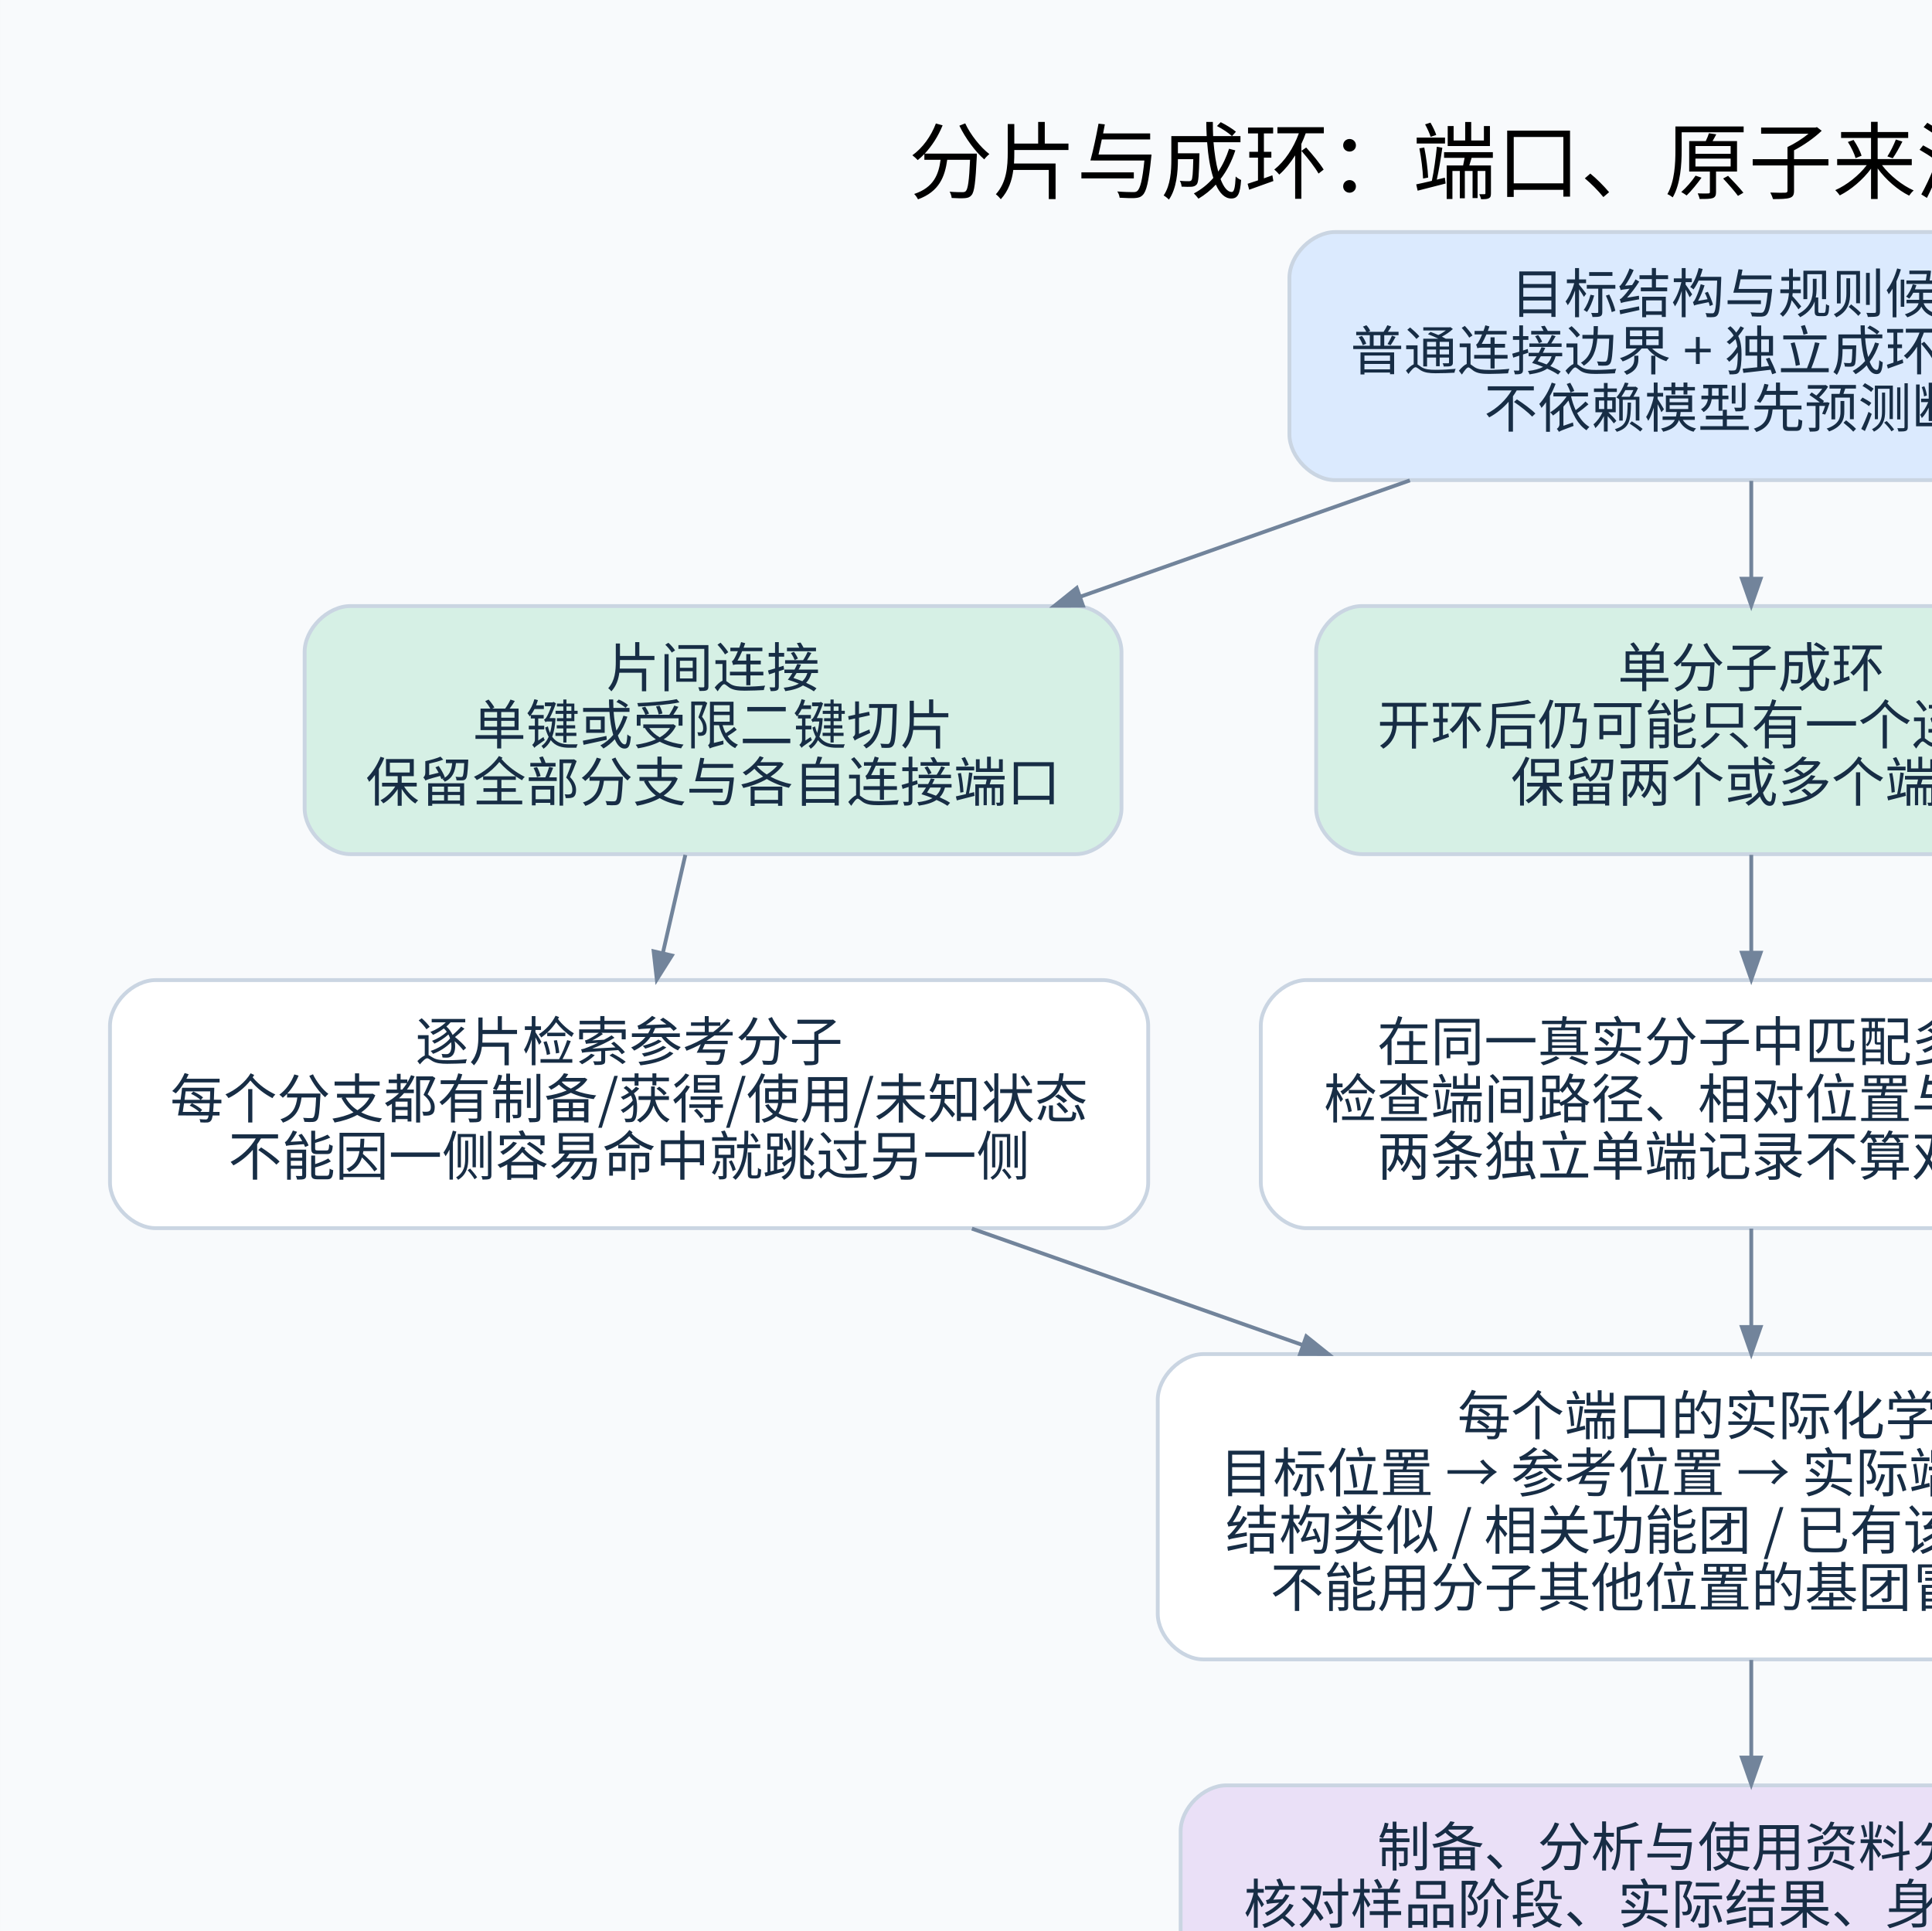
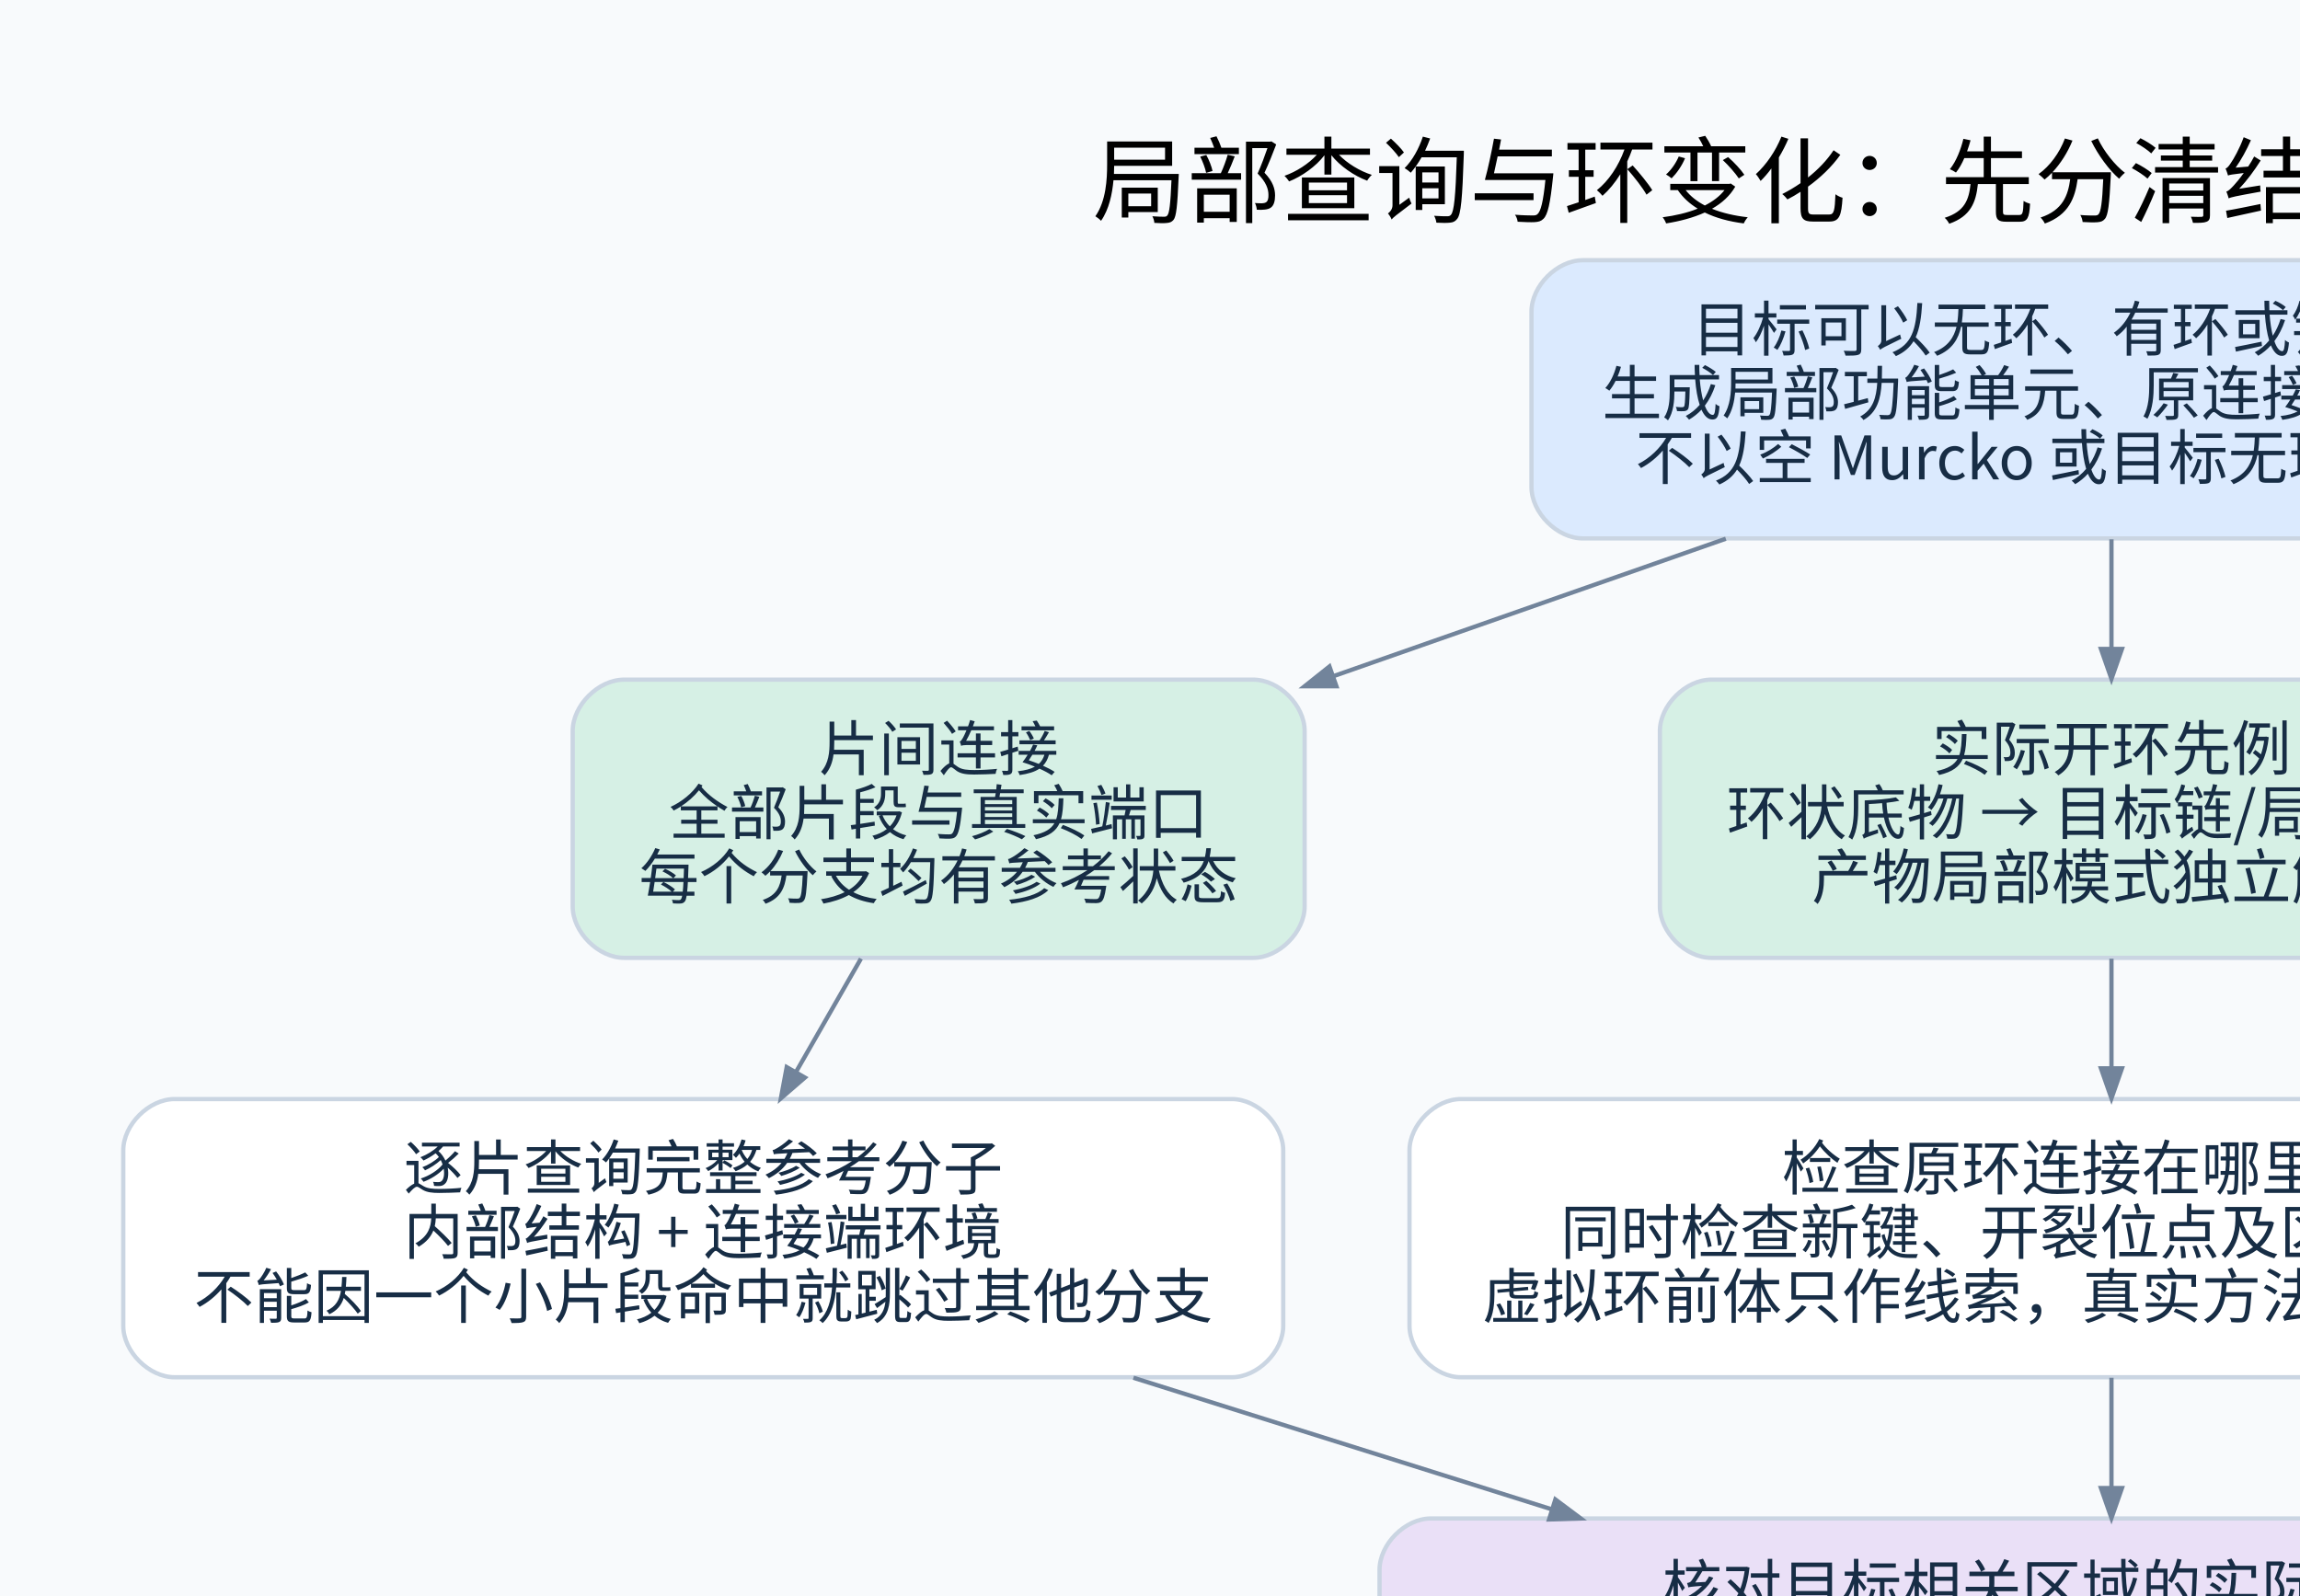
- <svg xmlns="http://www.w3.org/2000/svg" width="1654pt" height="1653pt" viewBox="0.00 0.00 916.10 915.60">
-   <g id="graph0" class="graph" transform="scale(1.81 1.81) rotate(0) translate(28.8 886.8)">
-     <polygon fill="#f8fafc" stroke="transparent" points="-28.8,28.8 -28.8,-886.8 887.3,-886.8 887.3,28.8 -28.8,28.8" />
-     <text text-anchor="middle" x="429.25" y="-836.4" font-family="Noto Sans CJK SC" font-size="22.00">分片与成环：端口、原子来源和完整参与组分</text>
+ <svg xmlns="http://www.w3.org/2000/svg" width="1756pt" height="1218pt" viewBox="0.00 0.00 972.60 674.60">
+   <g id="graph0" class="graph" transform="scale(1.81 1.81) rotate(0) translate(28.8 645.8)">
+     <polygon fill="#f8fafc" stroke="transparent" points="-28.8,28.8 -28.8,-645.8 943.8,-645.8 943.8,28.8 -28.8,28.8" />
+     <text text-anchor="middle" x="457.5" y="-595.4" font-family="Noto Sans CJK SC" font-size="22.00">局部查询与环变化：先分清结构范围和反应方向</text>
    <g id="node1" class="node">
-       <path fill="#dbeafe" stroke="#cad5e2" d="M539,-826C539,-826 321,-826 321,-826 315,-826 309,-820 309,-814 309,-814 309,-773 309,-773 309,-767 315,-761 321,-761 321,-761 539,-761 539,-761 545,-761 551,-767 551,-773 551,-773 551,-814 551,-814 551,-820 545,-826 539,-826" />
-       <text text-anchor="middle" x="430" y="-804.8" font-family="Noto Sans CJK SC" font-size="14.00" fill="#172d45">目标结构与规则候选</text>
-       <text text-anchor="middle" x="430" y="-789.8" font-family="Noto Sans CJK SC" font-size="14.00" fill="#172d45">普通连接边界 + 独立成环规则入口</text>
-       <text text-anchor="middle" x="430" y="-774.8" font-family="Noto Sans CJK SC" font-size="14.00" fill="#172d45">不依赖模型先预测断键</text>
+       <path fill="#dbeafe" stroke="#cad5e2" d="M588,-585C588,-585 341,-585 341,-585 335,-585 329,-579 329,-573 329,-573 329,-532 329,-532 329,-526 335,-520 341,-520 341,-520 588,-520 588,-520 594,-520 600,-526 600,-532 600,-532 600,-573 600,-573 600,-579 594,-585 588,-585" />
+       <text text-anchor="middle" x="464.5" y="-563.8" font-family="Noto Sans CJK SC" font-size="14.00" fill="#172d45">目标可以无环、有环或链环混合</text>
+       <text text-anchor="middle" x="464.5" y="-548.8" font-family="Noto Sans CJK SC" font-size="14.00" fill="#172d45">生成局部功能单元、原连接和规则候选</text>
+       <text text-anchor="middle" x="464.5" y="-533.8" font-family="Noto Sans CJK SC" font-size="14.00" fill="#172d45">不以空 Murcko 或目标无环跳过检索</text>
    </g>
    <g id="node2" class="node">
-       <path fill="#d6f0e5" stroke="#cad5e2" d="M253,-728C253,-728 63,-728 63,-728 57,-728 51,-722 51,-716 51,-716 51,-675 51,-675 51,-669 57,-663 63,-663 63,-663 253,-663 253,-663 259,-663 265,-669 265,-675 265,-675 265,-716 265,-716 265,-722 259,-728 253,-728" />
-       <text text-anchor="middle" x="158" y="-706.8" font-family="Noto Sans CJK SC" font-size="14.00" fill="#172d45">片间连接</text>
-       <text text-anchor="middle" x="158" y="-691.8" font-family="Noto Sans CJK SC" font-size="14.00" fill="#172d45">单键或受限二键切片</text>
-       <text text-anchor="middle" x="158" y="-676.8" font-family="Noto Sans CJK SC" font-size="14.00" fill="#172d45">保留全部分支与各自连接端口</text>
+       <path fill="#d6f0e5" stroke="#cad5e2" d="M264,-487C264,-487 117,-487 117,-487 111,-487 105,-481 105,-475 105,-475 105,-434 105,-434 105,-428 111,-422 117,-422 117,-422 264,-422 264,-422 270,-422 276,-428 276,-434 276,-434 276,-475 276,-475 276,-481 270,-487 264,-487" />
+       <text text-anchor="middle" x="190.5" y="-465.8" font-family="Noto Sans CJK SC" font-size="14.00" fill="#172d45">片间连接</text>
+       <text text-anchor="middle" x="190.5" y="-450.8" font-family="Noto Sans CJK SC" font-size="14.00" fill="#172d45">全部片段与真实端口</text>
+       <text text-anchor="middle" x="190.5" y="-435.8" font-family="Noto Sans CJK SC" font-size="14.00" fill="#172d45">每个分支均有参考状态</text>
    </g>
    <g id="edge1" class="edge">
-       <path fill="none" stroke="#72849b" d="M340.56,-760.93C312.89,-751.17 282.3,-740.37 254.2,-730.45" />
-       <polygon fill="#72849b" stroke="#72849b" points="254.91,-728.11 247.49,-728.09 253.28,-732.73 254.91,-728.11" />
+       <path fill="none" stroke="#72849b" d="M374.4,-519.93C344.97,-509.62 312.24,-498.15 282.66,-487.79" />
+       <polygon fill="#72849b" stroke="#72849b" points="283.42,-485.46 276,-485.46 281.8,-490.08 283.42,-485.46" />
    </g>
    <g id="node3" class="node">
-       <path fill="#d6f0e5" stroke="#cad5e2" d="M532,-728C532,-728 328,-728 328,-728 322,-728 316,-722 316,-716 316,-716 316,-675 316,-675 316,-669 322,-663 328,-663 328,-663 532,-663 532,-663 538,-663 544,-669 544,-675 544,-675 544,-716 544,-716 544,-722 538,-728 532,-728" />
-       <text text-anchor="middle" x="430" y="-706.8" font-family="Noto Sans CJK SC" font-size="14.00" fill="#172d45">单分子成环</text>
-       <text text-anchor="middle" x="430" y="-691.8" font-family="Noto Sans CJK SC" font-size="14.00" fill="#172d45">开环后仍可能只有一个连通结构</text>
-       <text text-anchor="middle" x="430" y="-676.8" font-family="Noto Sans CJK SC" font-size="14.00" fill="#172d45">保留两个或多个端口</text>
+       <path fill="#d6f0e5" stroke="#cad5e2" d="M558,-487C558,-487 371,-487 371,-487 365,-487 359,-481 359,-475 359,-475 359,-434 359,-434 359,-428 365,-422 371,-422 371,-422 558,-422 558,-422 564,-422 570,-428 570,-434 570,-434 570,-475 570,-475 570,-481 564,-487 558,-487" />
+       <text text-anchor="middle" x="464.5" y="-465.8" font-family="Noto Sans CJK SC" font-size="14.00" fill="#172d45">实际开环先例</text>
+       <text text-anchor="middle" x="464.5" y="-450.8" font-family="Noto Sans CJK SC" font-size="14.00" fill="#172d45">环状底物 → 目标链/局部结构</text>
+       <text text-anchor="middle" x="464.5" y="-435.8" font-family="Noto Sans CJK SC" font-size="14.00" fill="#172d45">产物局部模式独立触发</text>
    </g>
    <g id="edge2" class="edge">
-       <path fill="none" stroke="#72849b" d="M430,-760.8C430,-752.61 430,-743.7 430,-735.19" />
-       <polygon fill="#72849b" stroke="#72849b" points="432.45,-735.17 430,-728.17 427.55,-735.17 432.45,-735.17" />
+       <path fill="none" stroke="#72849b" d="M464.5,-519.8C464.5,-511.61 464.5,-502.7 464.5,-494.19" />
+       <polygon fill="#72849b" stroke="#72849b" points="466.95,-494.17 464.5,-487.17 462.05,-494.17 466.95,-494.17" />
    </g>
    <g id="node4" class="node">
-       <path fill="#d6f0e5" stroke="#cad5e2" d="M786,-728C786,-728 610,-728 610,-728 604,-728 598,-722 598,-716 598,-716 598,-675 598,-675 598,-669 604,-663 610,-663 610,-663 786,-663 786,-663 792,-663 798,-669 798,-675 798,-675 798,-716 798,-716 798,-722 792,-728 786,-728" />
-       <text text-anchor="middle" x="698" y="-706.8" font-family="Noto Sans CJK SC" font-size="14.00" fill="#172d45">多键成环</text>
-       <text text-anchor="middle" x="698" y="-691.8" font-family="Noto Sans CJK SC" font-size="14.00" fill="#172d45">明确局部规则及变化签名</text>
-       <text text-anchor="middle" x="698" y="-676.8" font-family="Noto Sans CJK SC" font-size="14.00" fill="#172d45">可能包含多根键和键型变化</text>
+       <path fill="#d6f0e5" stroke="#cad5e2" d="M813,-487C813,-487 660,-487 660,-487 654,-487 648,-481 648,-475 648,-475 648,-434 648,-434 648,-428 654,-422 660,-422 660,-422 813,-422 813,-422 819,-422 825,-428 825,-434 825,-434 825,-475 825,-475 825,-481 819,-487 813,-487" />
+       <text text-anchor="middle" x="736.5" y="-465.8" font-family="Noto Sans CJK SC" font-size="14.00" fill="#172d45">实际闭环先例</text>
+       <text text-anchor="middle" x="736.5" y="-450.8" font-family="Noto Sans CJK SC" font-size="14.00" fill="#172d45">链或多个组分 → 目标环</text>
+       <text text-anchor="middle" x="736.5" y="-435.8" font-family="Noto Sans CJK SC" font-size="14.00" fill="#172d45">双端同实例或多键规则</text>
    </g>
    <g id="edge3" class="edge">
-       <path fill="none" stroke="#72849b" d="M518.12,-760.93C545.38,-751.17 575.52,-740.37 603.21,-730.45" />
-       <polygon fill="#72849b" stroke="#72849b" points="604.06,-732.75 609.82,-728.09 602.41,-728.14 604.06,-732.75" />
+       <path fill="none" stroke="#72849b" d="M553.94,-519.93C581.89,-510.07 612.83,-499.15 641.17,-489.15" />
+       <polygon fill="#72849b" stroke="#72849b" points="642.15,-491.4 647.93,-486.76 640.52,-486.78 642.15,-491.4" />
    </g>
    <g id="node5" class="node">
-       <path fill="white" stroke="#cad5e2" d="M260,-630C260,-630 12,-630 12,-630 6,-630 0,-624 0,-618 0,-618 0,-577 0,-577 0,-571 6,-565 12,-565 12,-565 260,-565 260,-565 266,-565 272,-571 272,-577 272,-577 272,-618 272,-618 272,-624 266,-630 260,-630" />
-       <text text-anchor="middle" x="136" y="-608.8" font-family="Noto Sans CJK SC" font-size="14.00" fill="#172d45">逐片检索参考分子</text>
-       <text text-anchor="middle" x="136" y="-593.8" font-family="Noto Sans CJK SC" font-size="14.00" fill="#172d45">每个分支都有制备/获得/使用/未知状态</text>
-       <text text-anchor="middle" x="136" y="-578.8" font-family="Noto Sans CJK SC" font-size="14.00" fill="#172d45">不能因一侧容易命中就跳过另一侧</text>
+       <path fill="white" stroke="#cad5e2" d="M259,-389C259,-389 12,-389 12,-389 6,-389 0,-383 0,-377 0,-377 0,-336 0,-336 0,-330 6,-324 12,-324 12,-324 259,-324 259,-324 265,-324 271,-330 271,-336 271,-336 271,-377 271,-377 271,-383 265,-389 259,-389" />
+       <text text-anchor="middle" x="135.5" y="-367.8" font-family="Noto Sans CJK SC" font-size="14.00" fill="#172d45">逐片查询完整参考分子</text>
+       <text text-anchor="middle" x="135.5" y="-352.8" font-family="Noto Sans CJK SC" font-size="14.00" fill="#172d45">内部结构 + 连接端环境</text>
+       <text text-anchor="middle" x="135.5" y="-337.8" font-family="Noto Sans CJK SC" font-size="14.00" fill="#172d45">不能因一个小片段命中就跳过其他分支</text>
    </g>
    <g id="edge4" class="edge">
-       <path fill="none" stroke="#72849b" d="M150.74,-662.8C148.86,-654.61 146.82,-645.7 144.87,-637.19" />
-       <polygon fill="#72849b" stroke="#72849b" points="147.21,-636.44 143.26,-630.17 142.43,-637.54 147.21,-636.44" />
+       <path fill="none" stroke="#72849b" d="M172.34,-421.8C167.5,-413.36 162.23,-404.16 157.23,-395.43" />
+       <polygon fill="#72849b" stroke="#72849b" points="159.25,-394.02 153.64,-389.17 155,-396.46 159.25,-394.02" />
    </g>
    <g id="node6" class="node">
-       <path fill="white" stroke="#cad5e2" d="M546.5,-630C546.5,-630 313.5,-630 313.5,-630 307.5,-630 301.5,-624 301.5,-618 301.5,-618 301.5,-577 301.5,-577 301.5,-571 307.5,-565 313.5,-565 313.5,-565 546.5,-565 546.5,-565 552.5,-565 558.5,-571 558.5,-577 558.5,-577 558.5,-618 558.5,-618 558.5,-624 552.5,-630 546.5,-630" />
-       <text text-anchor="middle" x="430" y="-608.8" font-family="Noto Sans CJK SC" font-size="14.00" fill="#172d45">在同一真实分子中匹配多个端口</text>
-       <text text-anchor="middle" x="430" y="-593.8" font-family="Noto Sans CJK SC" font-size="14.00" fill="#172d45">检查端间路径、相对位置与立体信息</text>
-       <text text-anchor="middle" x="430" y="-578.8" font-family="Noto Sans CJK SC" font-size="14.00" fill="#172d45">两条独立单端记录不算双端共存</text>
+       <path fill="white" stroke="#cad5e2" d="M616.5,-389C616.5,-389 312.5,-389 312.5,-389 306.5,-389 300.5,-383 300.5,-377 300.5,-377 300.5,-336 300.5,-336 300.5,-330 306.5,-324 312.5,-324 312.5,-324 616.5,-324 616.5,-324 622.5,-324 628.5,-330 628.5,-336 628.5,-336 628.5,-377 628.5,-377 628.5,-383 622.5,-389 616.5,-389" />
+       <text text-anchor="middle" x="464.5" y="-367.8" font-family="Noto Sans CJK SC" font-size="14.00" fill="#172d45">检查原环连接在哪里消失</text>
+       <text text-anchor="middle" x="464.5" y="-352.8" font-family="Noto Sans CJK SC" font-size="14.00" fill="#172d45">同时检查新键、开裂位点及区域/立体信息</text>
+       <text text-anchor="middle" x="464.5" y="-337.8" font-family="Noto Sans CJK SC" font-size="14.00" fill="#172d45">虚拟环前体只作线索，真实方法需落到实际记录</text>
    </g>
    <g id="edge5" class="edge">
-       <path fill="none" stroke="#72849b" d="M430,-662.8C430,-654.61 430,-645.7 430,-637.19" />
-       <polygon fill="#72849b" stroke="#72849b" points="432.45,-637.17 430,-630.17 427.55,-637.17 432.45,-637.17" />
+       <path fill="none" stroke="#72849b" d="M464.5,-421.8C464.5,-413.61 464.5,-404.7 464.5,-396.19" />
+       <polygon fill="#72849b" stroke="#72849b" points="466.95,-396.17 464.5,-389.17 462.05,-396.17 466.95,-396.17" />
    </g>
    <g id="node7" class="node">
-       <path fill="white" stroke="#cad5e2" d="M846.5,-630C846.5,-630 599.5,-630 599.5,-630 593.5,-630 587.5,-624 587.5,-618 587.5,-618 587.5,-577 587.5,-577 587.5,-571 593.5,-565 599.5,-565 599.5,-565 846.5,-565 846.5,-565 852.5,-565 858.5,-571 858.5,-577 858.5,-577 858.5,-618 858.5,-618 858.5,-624 852.5,-630 846.5,-630" />
-       <text text-anchor="middle" x="723" y="-608.8" font-family="Noto Sans CJK SC" font-size="14.00" fill="#172d45">受控开环或局部环境查询</text>
-       <text text-anchor="middle" x="723" y="-593.8" font-family="Noto Sans CJK SC" font-size="14.00" fill="#172d45">已有可靠成环记录可补充有出处的任务</text>
-       <text text-anchor="middle" x="723" y="-578.8" font-family="Noto Sans CJK SC" font-size="14.00" fill="#172d45">无适用规则时明确未评估</text>
+       <path fill="white" stroke="#cad5e2" d="M903,-389C903,-389 670,-389 670,-389 664,-389 658,-383 658,-377 658,-377 658,-336 658,-336 658,-330 664,-324 670,-324 670,-324 903,-324 903,-324 909,-324 915,-330 915,-336 915,-336 915,-377 915,-377 915,-383 909,-389 903,-389" />
+       <text text-anchor="middle" x="786.5" y="-367.8" font-family="Noto Sans CJK SC" font-size="14.00" fill="#172d45">查询剪开目标环，只为寻找闭环参考</text>
+       <text text-anchor="middle" x="786.5" y="-352.8" font-family="Noto Sans CJK SC" font-size="14.00" fill="#172d45">剪开后仍可是一段链带两个端口</text>
+       <text text-anchor="middle" x="786.5" y="-337.8" font-family="Noto Sans CJK SC" font-size="14.00" fill="#172d45">这不是实际反应已经发生开环</text>
    </g>
    <g id="edge6" class="edge">
-       <path fill="none" stroke="#72849b" d="M706.26,-662.8C708.39,-654.61 710.71,-645.7 712.92,-637.19" />
-       <polygon fill="#72849b" stroke="#72849b" points="715.36,-637.56 714.75,-630.17 710.62,-636.32 715.36,-637.56" />
+       <path fill="none" stroke="#72849b" d="M753.01,-421.8C757.41,-413.36 762.2,-404.16 766.75,-395.43" />
+       <polygon fill="#72849b" stroke="#72849b" points="768.95,-396.51 770.01,-389.17 764.6,-394.24 768.95,-396.51" />
    </g>
    <g id="node8" class="node">
-       <path fill="white" stroke="#cad5e2" d="M573.5,-532C573.5,-532 286.5,-532 286.5,-532 280.5,-532 274.5,-526 274.5,-520 274.5,-520 274.5,-464 274.5,-464 274.5,-458 280.5,-452 286.5,-452 286.5,-452 573.5,-452 573.5,-452 579.5,-452 585.5,-458 585.5,-464 585.5,-464 585.5,-520 585.5,-520 585.5,-526 579.5,-532 573.5,-532" />
-       <text text-anchor="middle" x="430" y="-510.8" font-family="Noto Sans CJK SC" font-size="14.00" fill="#172d45">每个端口的实际化学信息</text>
-       <text text-anchor="middle" x="430" y="-495.8" font-family="Noto Sans CJK SC" font-size="14.00" fill="#172d45">目标位置 → 参考位置 → 实际端基与保护状态</text>
-       <text text-anchor="middle" x="430" y="-480.8" font-family="Noto Sans CJK SC" font-size="14.00" fill="#172d45">结构类似 / 相关功能团 / 已有该位置连接实例</text>
-       <text text-anchor="middle" x="430" y="-465.8" font-family="Noto Sans CJK SC" font-size="14.00" fill="#172d45">不能用分子其他位置的基团冒充端口支持</text>
+       <path fill="#eae0f7" stroke="#cad5e2" d="M623.5,-291C623.5,-291 305.5,-291 305.5,-291 299.5,-291 293.5,-285 293.5,-279 293.5,-279 293.5,-223 293.5,-223 293.5,-217 299.5,-211 305.5,-211 305.5,-211 623.5,-211 623.5,-211 629.5,-211 635.5,-217 635.5,-223 635.5,-223 635.5,-279 635.5,-279 635.5,-285 629.5,-291 623.5,-291" />
+       <text text-anchor="middle" x="464.5" y="-269.8" font-family="Noto Sans CJK SC" font-size="14.00" fill="#172d45">核对目标相关区域的实际拓扑变化</text>
+       <text text-anchor="middle" x="464.5" y="-254.8" font-family="Noto Sans CJK SC" font-size="14.00" fill="#172d45">新键、断键、键型、环路径、来源与局部映射证据</text>
+       <text text-anchor="middle" x="464.5" y="-239.8" font-family="Noto Sans CJK SC" font-size="14.00" fill="#172d45">净环数不变仍可能扩缩环；组分合并不必成环</text>
+       <text text-anchor="middle" x="464.5" y="-224.8" font-family="Noto Sans CJK SC" font-size="14.00" fill="#172d45">环上键型变化不自动等于打开/闭合</text>
    </g>
    <g id="edge7" class="edge">
-       <path fill="none" stroke="#72849b" d="M225.81,-564.88C253.09,-555.28 283.48,-544.58 312.31,-534.43" />
-       <polygon fill="#72849b" stroke="#72849b" points="313.42,-536.64 319.21,-532 311.79,-532.02 313.42,-536.64" />
+       <path fill="none" stroke="#72849b" d="M236,-323.88C266.78,-314.2 301.11,-303.4 333.61,-293.18" />
+       <polygon fill="#72849b" stroke="#72849b" points="334.58,-295.44 340.52,-291 333.11,-290.77 334.58,-295.44" />
    </g>
    <g id="edge8" class="edge">
-       <path fill="none" stroke="#72849b" d="M430,-564.88C430,-556.8 430,-547.95 430,-539.29" />
-       <polygon fill="#72849b" stroke="#72849b" points="432.45,-539.1 430,-532.1 427.55,-539.1 432.45,-539.1" />
+       <path fill="none" stroke="#72849b" d="M464.5,-323.88C464.5,-315.8 464.5,-306.95 464.5,-298.29" />
+       <polygon fill="#72849b" stroke="#72849b" points="466.95,-298.1 464.5,-291.1 462.05,-298.1 466.95,-298.1" />
    </g>
    <g id="edge9" class="edge">
-       <path fill="none" stroke="#72849b" d="M633.5,-564.88C606.31,-555.28 576.02,-544.58 547.29,-534.43" />
-       <polygon fill="#72849b" stroke="#72849b" points="547.83,-532.02 540.42,-532 546.2,-536.64 547.83,-532.02" />
+       <path fill="none" stroke="#72849b" d="M688.14,-323.88C658.01,-314.2 624.41,-303.4 592.6,-293.18" />
+       <polygon fill="#72849b" stroke="#72849b" points="593.26,-290.81 585.84,-291 591.76,-295.48 593.26,-290.81" />
    </g>
    <g id="node9" class="node">
-       <path fill="#eae0f7" stroke="#cad5e2" d="M567.5,-419C567.5,-419 292.5,-419 292.5,-419 286.5,-419 280.5,-413 280.5,-407 280.5,-407 280.5,-366 280.5,-366 280.5,-360 286.5,-354 292.5,-354 292.5,-354 567.5,-354 567.5,-354 573.5,-354 579.5,-360 579.5,-366 579.5,-366 579.5,-407 579.5,-407 579.5,-413 573.5,-419 567.5,-419" />
-       <text text-anchor="middle" x="430" y="-397.8" font-family="Noto Sans CJK SC" font-size="14.00" fill="#172d45">制备、分析与使用资料分别标记</text>
-       <text text-anchor="middle" x="430" y="-382.8" font-family="Noto Sans CJK SC" font-size="14.00" fill="#172d45">核对样品阶段、实际结果、身份与各键证据</text>
-       <text text-anchor="middle" x="430" y="-367.8" font-family="Noto Sans CJK SC" font-size="14.00" fill="#172d45">推定不当作确认；富集获得不当作新成键</text>
+       <path fill="white" stroke="#cad5e2" d="M616,-178C616,-178 313,-178 313,-178 307,-178 301,-172 301,-166 301,-166 301,-125 301,-125 301,-119 307,-113 313,-113 313,-113 616,-113 616,-113 622,-113 628,-119 628,-125 628,-125 628,-166 628,-166 628,-172 622,-178 616,-178" />
+       <text text-anchor="middle" x="464.5" y="-156.8" font-family="Noto Sans CJK SC" font-size="14.00" fill="#172d45">按贡献分类，而非按产物是否有环分类</text>
+       <text text-anchor="middle" x="464.5" y="-141.8" font-family="Noto Sans CJK SC" font-size="14.00" fill="#172d45">片间连接 / 开环 / 闭环 / 环重组 / 环已存在 / 未知</text>
+       <text text-anchor="middle" x="464.5" y="-126.8" font-family="Noto Sans CJK SC" font-size="14.00" fill="#172d45">多个变化可并存，不反转来源方向</text>
    </g>
    <g id="edge10" class="edge">
-       <path fill="none" stroke="#72849b" d="M430,-451.87C430,-443.55 430,-434.76 430,-426.44" />
-       <polygon fill="#72849b" stroke="#72849b" points="432.45,-426.28 430,-419.28 427.55,-426.28 432.45,-426.28" />
+       <path fill="none" stroke="#72849b" d="M464.5,-210.87C464.5,-202.55 464.5,-193.76 464.5,-185.44" />
+       <polygon fill="#72849b" stroke="#72849b" points="466.95,-185.28 464.5,-178.28 462.05,-185.28 466.95,-185.28" />
    </g>
    <g id="node10" class="node">
-       <path fill="white" stroke="#cad5e2" d="M589,-321C589,-321 271,-321 271,-321 265,-321 259,-315 259,-309 259,-309 259,-253 259,-253 259,-247 265,-241 271,-241 271,-241 589,-241 589,-241 595,-241 601,-247 601,-253 601,-253 601,-309 601,-309 601,-315 595,-321 589,-321" />
-       <text text-anchor="middle" x="430" y="-299.8" font-family="Noto Sans CJK SC" font-size="14.00" fill="#172d45">按实际变化与来源实例组织参考</text>
-       <text text-anchor="middle" x="430" y="-284.8" font-family="Noto Sans CJK SC" font-size="14.00" fill="#172d45">化合物身份 / 分子实例 / 投料当量 / 来源份数</text>
-       <text text-anchor="middle" x="430" y="-269.8" font-family="Noto Sans CJK SC" font-size="14.00" fill="#172d45">相同底物两份进入产物时，原子实例不能去重丢失</text>
-       <text text-anchor="middle" x="430" y="-254.8" font-family="Noto Sans CJK SC" font-size="14.00" fill="#172d45">未知份数不靠配平复制；完整参与组合一起返回</text>
+       <path fill="#dbeafe" stroke="#cad5e2" d="M616.5,-80C616.5,-80 312.5,-80 312.5,-80 306.5,-80 300.5,-74 300.5,-68 300.5,-68 300.5,-12 300.5,-12 300.5,-6 306.5,0 312.5,0 312.5,0 616.5,0 616.5,0 622.5,0 628.5,-6 628.5,-12 628.5,-12 628.5,-68 628.5,-68 628.5,-74 622.5,-80 616.5,-80" />
+       <text text-anchor="middle" x="464.5" y="-58.8" font-family="Noto Sans CJK SC" font-size="14.00" fill="#172d45">给模型的参考</text>
+       <text text-anchor="middle" x="464.5" y="-43.8" font-family="Noto Sans CJK SC" font-size="14.00" fill="#172d45">实际底物、产物、端口、变化位置、条件和出处</text>
+       <text text-anchor="middle" x="464.5" y="-28.8" font-family="Noto Sans CJK SC" font-size="14.00" fill="#172d45">目标各区域覆盖及未支持规则 / 未完成查询</text>
+       <text text-anchor="middle" x="464.5" y="-13.8" font-family="Noto Sans CJK SC" font-size="14.00" fill="#172d45">推定结构不计已有方法</text>
    </g>
    <g id="edge11" class="edge">
-       <path fill="none" stroke="#72849b" d="M430,-353.88C430,-345.8 430,-336.95 430,-328.29" />
-       <polygon fill="#72849b" stroke="#72849b" points="432.45,-328.1 430,-321.1 427.55,-328.1 432.45,-328.1" />
-     </g>
-     <g id="node11" class="node">
-       <path fill="white" stroke="#cad5e2" d="M567.5,-208C567.5,-208 292.5,-208 292.5,-208 286.5,-208 280.5,-202 280.5,-196 280.5,-196 280.5,-125 280.5,-125 280.5,-119 286.5,-113 292.5,-113 292.5,-113 567.5,-113 567.5,-113 573.5,-113 579.5,-119 579.5,-125 579.5,-125 579.5,-196 579.5,-196 579.5,-202 573.5,-208 567.5,-208" />
-       <text text-anchor="middle" x="430" y="-186.8" font-family="Noto Sans CJK SC" font-size="14.00" fill="#172d45">按任务类型评价整个方案</text>
-       <text text-anchor="middle" x="430" y="-171.8" font-family="Noto Sans CJK SC" font-size="14.00" fill="#172d45">所有分支、所有端口、最弱分支与双端共存</text>
-       <text text-anchor="middle" x="430" y="-156.8" font-family="Noto Sans CJK SC" font-size="14.00" fill="#172d45">原子、键结构与各键变化证据分开计算</text>
-       <text text-anchor="middle" x="430" y="-141.8" font-family="Noto Sans CJK SC" font-size="14.00" fill="#172d45">映射争议仅影响对应局部，不虚增构筑方式</text>
-       <text text-anchor="middle" x="430" y="-126.8" font-family="Noto Sans CJK SC" font-size="14.00" fill="#172d45">原子全部覆盖不等于连接有形成证据</text>
-     </g>
-     <g id="edge12" class="edge">
-       <path fill="none" stroke="#72849b" d="M430,-240.87C430,-232.65 430,-223.85 430,-215.21" />
-       <polygon fill="#72849b" stroke="#72849b" points="432.45,-215 430,-208 427.55,-215 432.45,-215" />
-     </g>
-     <g id="node12" class="node">
-       <path fill="#dbeafe" stroke="#cad5e2" d="M577.5,-80C577.5,-80 282.5,-80 282.5,-80 276.5,-80 270.5,-74 270.5,-68 270.5,-68 270.5,-12 270.5,-12 270.5,-6 276.5,0 282.5,0 282.5,0 577.5,0 577.5,0 583.5,0 589.5,-6 589.5,-12 589.5,-12 589.5,-68 589.5,-68 589.5,-74 583.5,-80 577.5,-80" />
-       <text text-anchor="middle" x="430" y="-58.8" font-family="Noto Sans CJK SC" font-size="14.00" fill="#172d45">输出给模型的战略切断参考</text>
-       <text text-anchor="middle" x="430" y="-43.8" font-family="Noto Sans CJK SC" font-size="14.00" fill="#172d45">真实分子、实际端基、底物/产物、反应与出处</text>
-       <text text-anchor="middle" x="430" y="-28.8" font-family="Noto Sans CJK SC" font-size="14.00" fill="#172d45">切片或成环位置及仍待解决的连接/立体问题</text>
-       <text text-anchor="middle" x="430" y="-13.8" font-family="Noto Sans CJK SC" font-size="14.00" fill="#172d45">查询图不自动成为已验证前体</text>
-     </g>
-     <g id="edge13" class="edge">
-       <path fill="none" stroke="#72849b" d="M430,-112.67C430,-104.36 430,-95.71 430,-87.42" />
-       <polygon fill="#72849b" stroke="#72849b" points="432.45,-87.24 430,-80.24 427.55,-87.24 432.45,-87.24" />
+       <path fill="none" stroke="#72849b" d="M464.5,-112.88C464.5,-104.8 464.5,-95.95 464.5,-87.29" />
+       <polygon fill="#72849b" stroke="#72849b" points="466.95,-87.1 464.5,-80.1 462.05,-87.1 466.95,-87.1" />
    </g>
  </g>
</svg>
